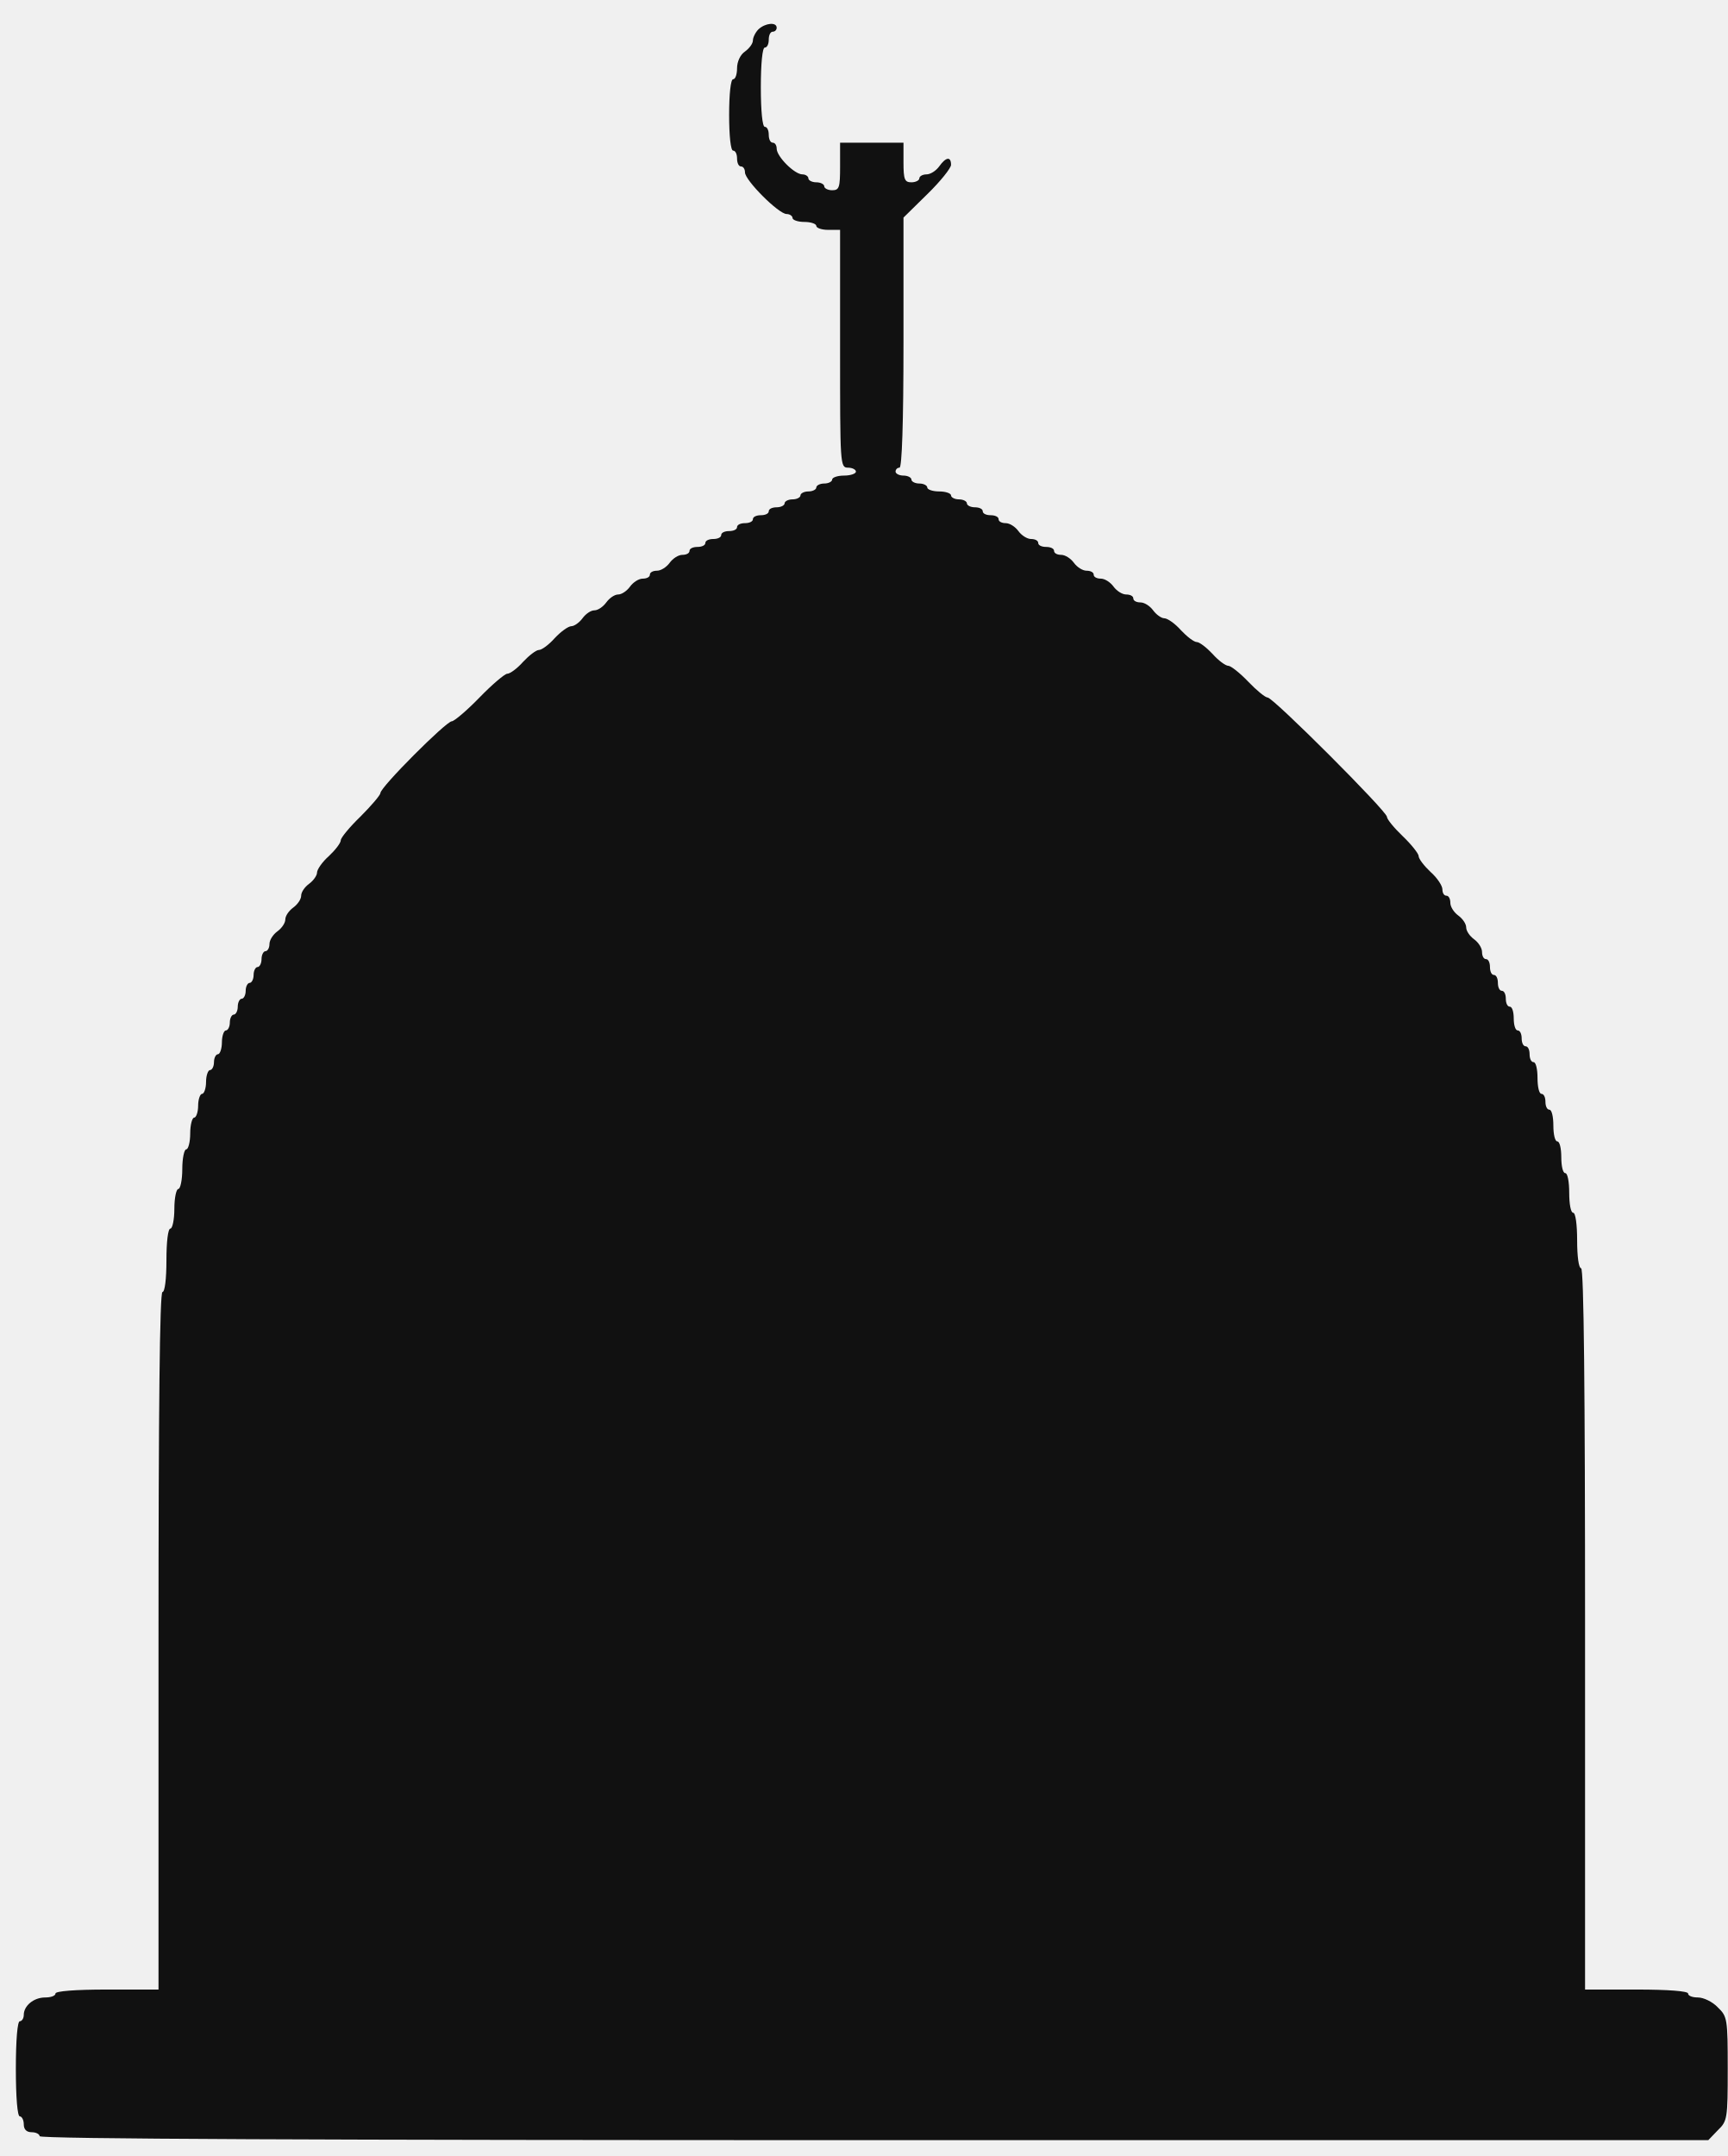
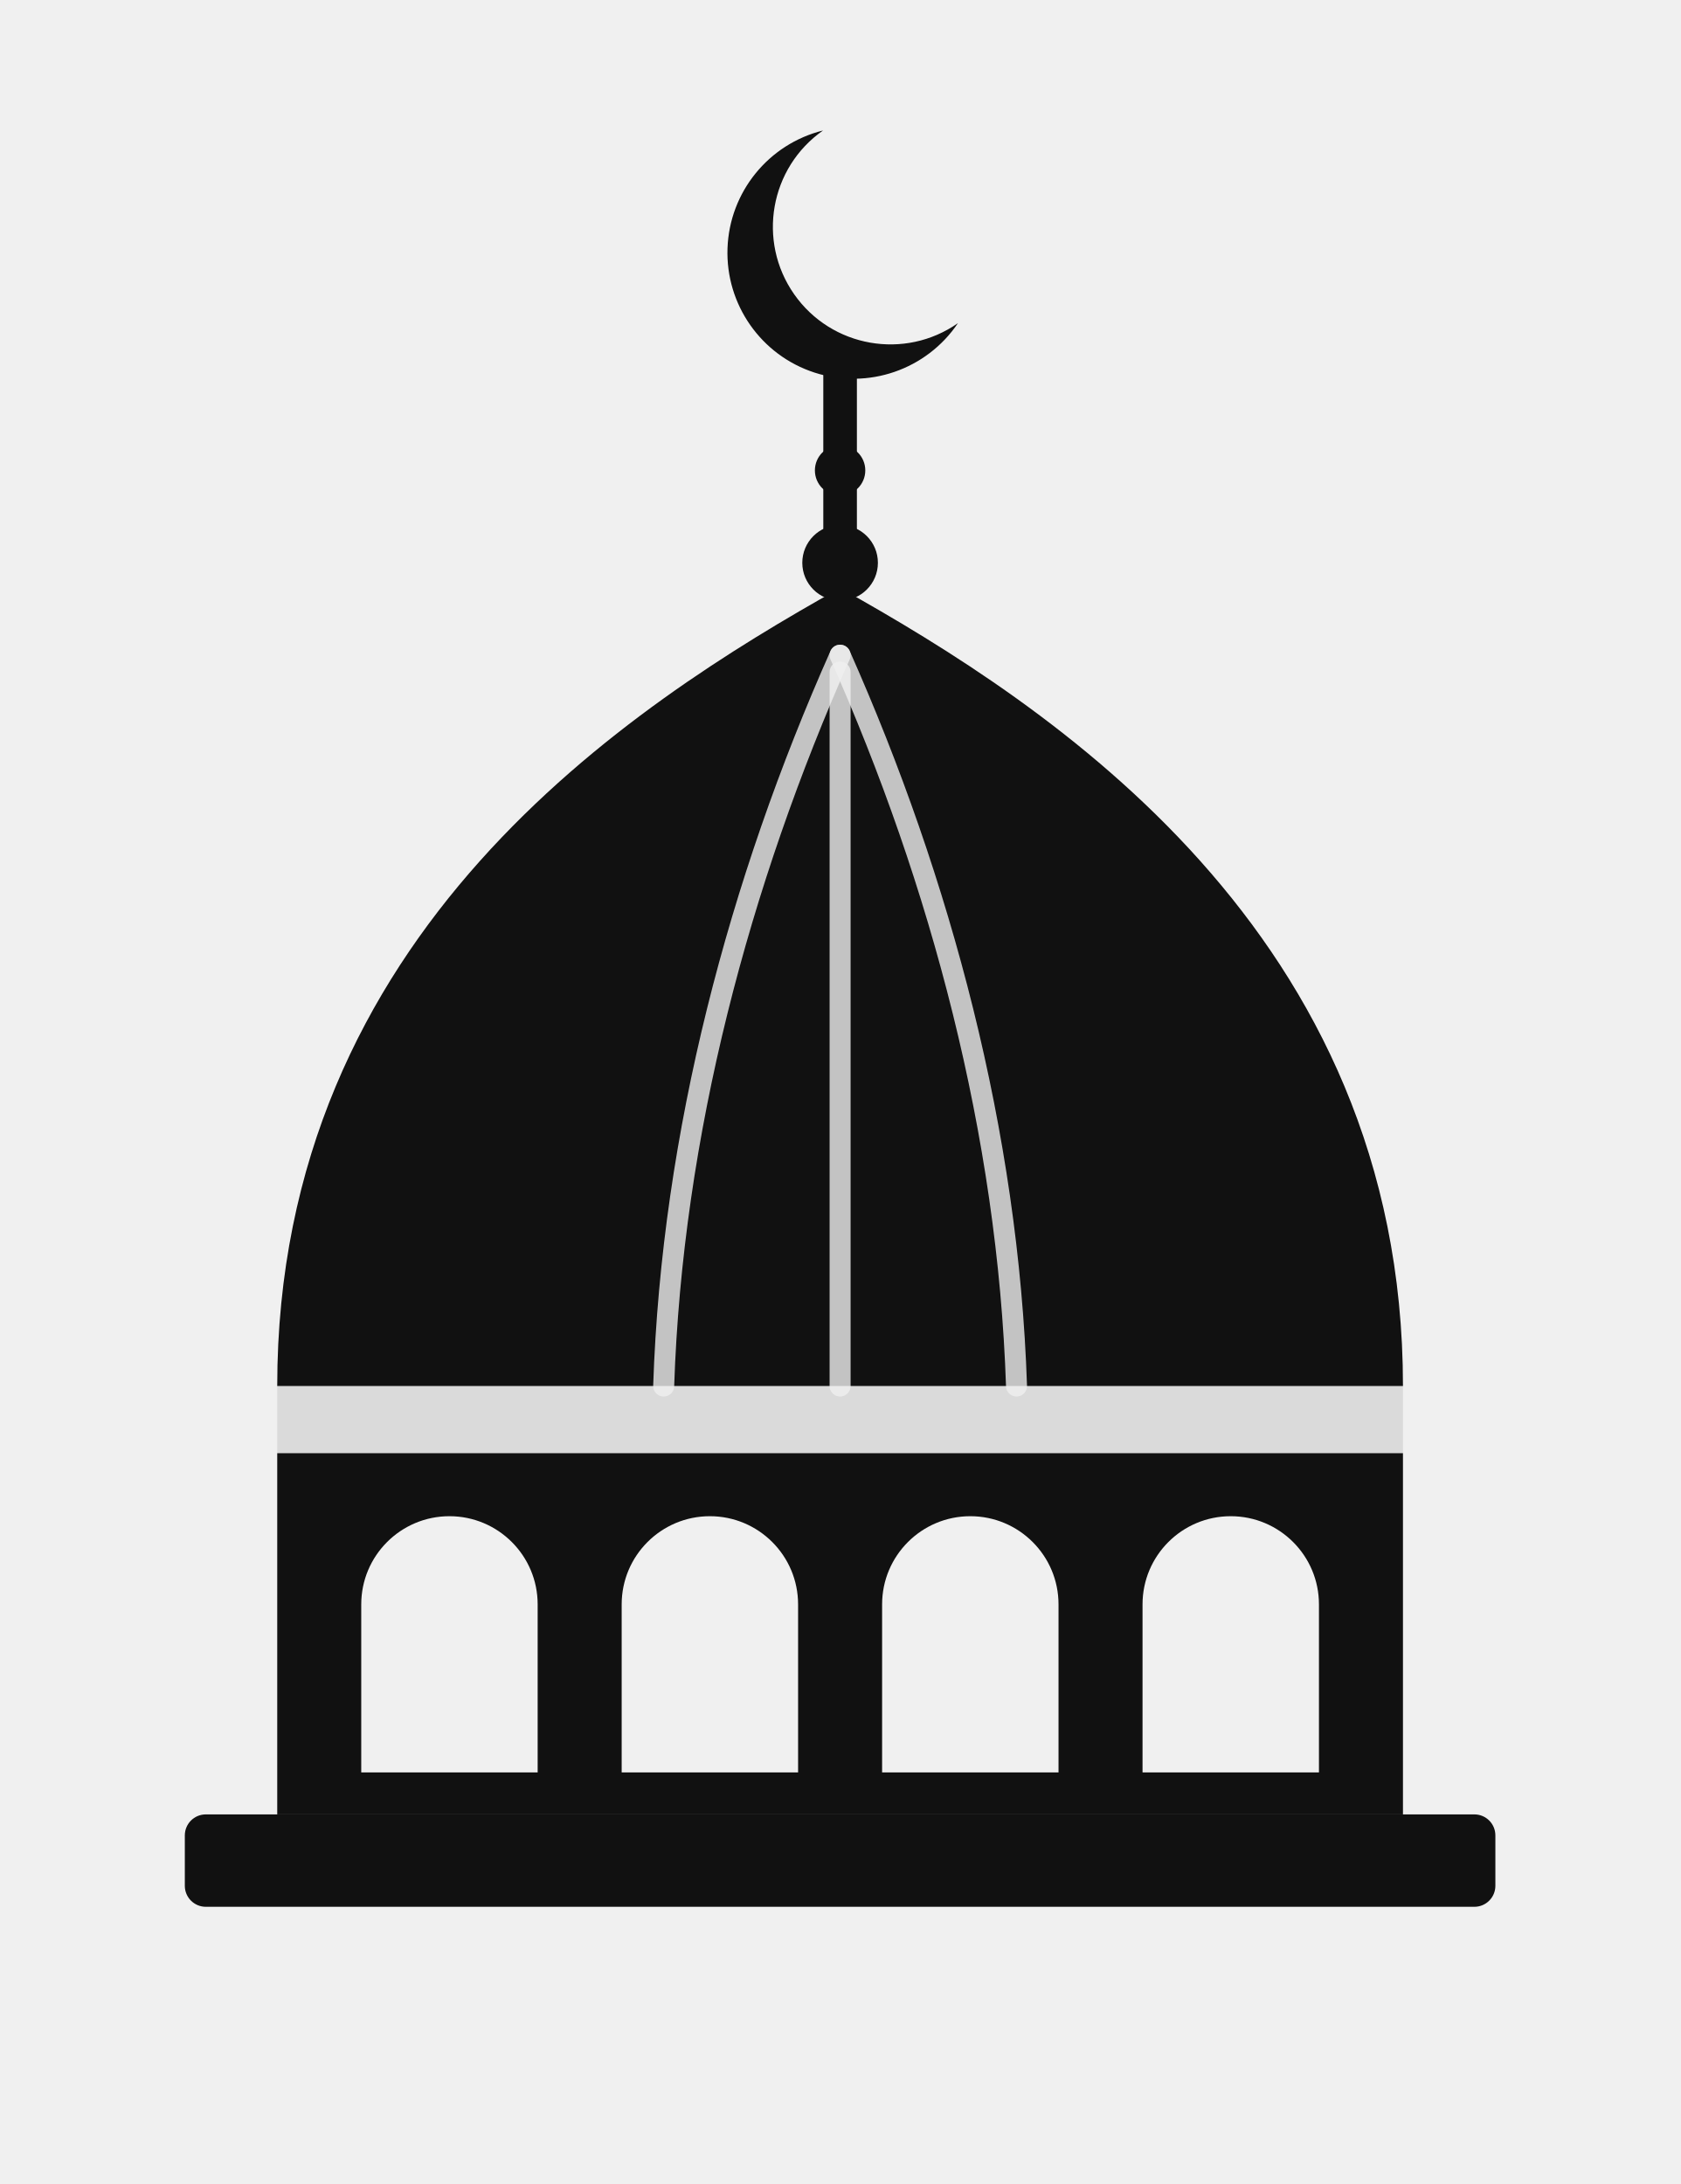
- <svg xmlns="http://www.w3.org/2000/svg" viewBox="0 0 436 544" width="436" height="544">
-   <path fill="#111111" fill-rule="evenodd" d="M10.0 539.0C10.0 538.5 9.1 538.0 8.0 538.0C6.7 538.0 6.0 537.3 6.0 536.0C6.0 534.9 5.5 534.0 5.0 534.0C4.4 534.0 4.0 529.3 4.0 522.0C4.0 514.7 4.4 510.0 5.0 510.0C5.5 510.0 6.0 509.3 6.0 508.4C6.0 506.1 8.5 504.0 11.4 504.0C12.8 504.0 14.0 503.6 14.0 503.0C14.0 502.4 19.0 502.0 27.0 502.0L40.0 502.0L40.0 414.0C40.0 356.0 40.3 326.0 41.0 326.0C41.6 326.0 42.0 322.7 42.0 318.0C42.0 313.3 42.4 310.0 43.0 310.0C43.5 310.0 44.0 307.8 44.0 305.0C44.0 302.2 44.5 300.0 45.0 300.0C45.5 300.0 46.0 297.8 46.0 295.0C46.0 292.2 46.5 290.0 47.0 290.0C47.5 290.0 48.0 288.2 48.0 286.0C48.0 283.8 48.5 282.0 49.0 282.0C49.5 282.0 50.0 280.6 50.0 279.0C50.0 277.4 50.5 276.0 51.0 276.0C51.5 276.0 52.0 274.6 52.0 273.0C52.0 271.4 52.5 270.0 53.0 270.0C53.5 270.0 54.0 269.1 54.0 268.0C54.0 266.9 54.5 266.0 55.0 266.0C55.5 266.0 56.0 264.6 56.0 263.0C56.0 261.4 56.5 260.0 57.0 260.0C57.5 260.0 58.0 259.1 58.0 258.0C58.0 256.9 58.5 256.0 59.0 256.0C59.5 256.0 60.0 255.1 60.0 254.0C60.0 252.9 60.5 252.0 61.0 252.0C61.5 252.0 62.0 251.1 62.0 250.0C62.0 248.9 62.5 248.0 63.0 248.0C63.5 248.0 64.0 247.1 64.0 246.0C64.0 244.9 64.5 244.0 65.0 244.0C65.5 244.0 66.0 243.1 66.0 242.0C66.0 240.9 66.5 240.0 67.0 240.0C67.5 240.0 68.0 239.2 68.0 238.2C68.0 237.2 68.9 235.8 70.0 235.0C71.1 234.2 72.0 232.9 72.0 232.0C72.0 231.1 72.9 229.8 74.0 229.0C75.1 228.2 76.0 226.9 76.0 226.0C76.0 225.1 76.9 223.8 78.0 223.0C79.1 222.2 80.0 220.9 80.0 220.2C80.0 219.4 81.3 217.5 83.0 216.0C84.6 214.5 86.0 212.7 86.0 212.0C86.0 211.4 88.2 208.7 91.0 206.0C93.7 203.3 96.0 200.6 96.0 200.1C96.0 198.6 112.6 182.0 114.0 182.0C114.6 182.0 117.8 179.3 121.0 176.0C124.2 172.7 127.4 170.0 128.0 170.0C128.7 170.0 130.5 168.7 132.0 167.0C133.5 165.4 135.3 164.0 136.0 164.0C136.7 164.0 138.5 162.7 140.0 161.0C141.5 159.4 143.4 158.0 144.2 158.0C144.9 158.0 146.2 157.1 147.0 156.0C147.8 154.9 149.1 154.0 150.0 154.0C150.9 154.0 152.2 153.1 153.0 152.0C153.8 150.9 155.1 150.0 156.0 150.0C156.9 150.0 158.2 149.1 159.0 148.0C159.8 146.9 161.2 146.0 162.2 146.0C163.2 146.0 164.0 145.6 164.0 145.0C164.0 144.4 164.8 144.0 165.8 144.0C166.8 144.0 168.2 143.1 169.0 142.0C169.8 140.9 171.2 140.0 172.2 140.0C173.2 140.0 174.0 139.6 174.0 139.0C174.0 138.4 174.9 138.0 176.0 138.0C177.1 138.0 178.0 137.6 178.0 137.0C178.0 136.4 178.9 136.0 180.0 136.0C181.1 136.0 182.0 135.6 182.0 135.0C182.0 134.4 182.9 134.0 184.0 134.0C185.1 134.0 186.0 133.6 186.0 133.0C186.0 132.4 186.9 132.0 188.0 132.0C189.1 132.0 190.0 131.6 190.0 131.0C190.0 130.4 190.9 130.0 192.0 130.0C193.1 130.0 194.0 129.6 194.0 129.0C194.0 128.4 194.9 128.0 196.0 128.0C197.1 128.0 198.0 127.5 198.0 127.0C198.0 126.5 198.9 126.0 200.0 126.0C201.1 126.0 202.0 125.5 202.0 125.0C202.0 124.5 202.9 124.0 204.0 124.0C205.1 124.0 206.0 123.5 206.0 123.0C206.0 122.5 206.9 122.0 208.0 122.0C209.1 122.0 210.0 121.5 210.0 121.0C210.0 120.5 211.3 120.0 213.0 120.0C214.7 120.0 216.0 119.5 216.0 119.0C216.0 118.5 215.1 118.0 214.0 118.0C212.0 118.0 212.0 117.3 212.0 88.0L212.0 58.0L209.0 58.0C207.3 58.0 206.0 57.5 206.0 57.0C206.0 56.5 204.7 56.0 203.0 56.0C201.3 56.0 200.0 55.5 200.0 55.0C200.0 54.5 199.3 54.0 198.5 54.0C196.5 54.0 188.0 45.5 188.0 43.5C188.0 42.7 187.6 42.0 187.0 42.0C186.4 42.0 186.0 41.1 186.0 40.0C186.0 38.9 185.6 38.0 185.0 38.0C184.4 38.0 184.0 34.3 184.0 29.0C184.0 23.7 184.4 20.0 185.0 20.0C185.6 20.0 186.0 18.7 186.0 17.2C186.0 15.6 186.8 13.8 188.0 13.0C189.1 12.2 190.0 11.0 190.0 10.2C190.0 9.5 190.6 8.2 191.4 7.4C193.1 5.8 196.0 5.5 196.0 7.0C196.0 7.5 195.6 8.0 195.0 8.0C194.4 8.0 194.0 8.9 194.0 10.0C194.0 11.1 193.6 12.0 193.0 12.0C192.4 12.0 192.0 16.0 192.0 22.0C192.0 28.0 192.4 32.0 193.0 32.0C193.6 32.0 194.0 32.9 194.0 34.0C194.0 35.1 194.4 36.0 195.0 36.0C195.6 36.0 196.0 36.7 196.0 37.5C196.0 39.5 200.5 44.0 202.5 44.0C203.3 44.0 204.0 44.5 204.0 45.0C204.0 45.5 204.9 46.0 206.0 46.0C207.1 46.0 208.0 46.5 208.0 47.0C208.0 47.5 208.9 48.0 210.0 48.0C211.8 48.0 212.0 47.3 212.0 42.0L212.0 36.0L220.0 36.0L228.0 36.0L228.0 41.0C228.0 45.3 228.3 46.0 230.0 46.0C231.1 46.0 232.0 45.5 232.0 45.0C232.0 44.5 232.8 44.0 233.8 44.0C234.8 44.0 236.2 43.1 237.0 42.0C238.7 39.6 240.0 39.4 240.0 41.6C240.0 42.4 237.3 45.8 234.0 49.0L228.0 54.9L228.0 86.4C228.0 106.8 227.6 118.0 227.0 118.0C226.4 118.0 226.0 118.5 226.0 119.0C226.0 119.5 226.9 120.0 228.0 120.0C229.1 120.0 230.0 120.5 230.0 121.0C230.0 121.5 230.9 122.0 232.0 122.0C233.1 122.0 234.0 122.5 234.0 123.0C234.0 123.5 235.3 124.0 237.0 124.0C238.7 124.0 240.0 124.5 240.0 125.0C240.0 125.5 240.9 126.0 242.0 126.0C243.1 126.0 244.0 126.5 244.0 127.0C244.0 127.5 244.9 128.0 246.0 128.0C247.1 128.0 248.0 128.4 248.0 129.0C248.0 129.6 248.9 130.0 250.0 130.0C251.1 130.0 252.0 130.4 252.0 131.0C252.0 131.6 252.8 132.0 253.8 132.0C254.8 132.0 256.2 132.9 257.0 134.0C257.8 135.1 259.2 136.0 260.2 136.0C261.2 136.0 262.0 136.4 262.0 137.0C262.0 137.6 262.9 138.0 264.0 138.0C265.1 138.0 266.0 138.4 266.0 139.0C266.0 139.6 266.8 140.0 267.8 140.0C268.8 140.0 270.2 140.9 271.0 142.0C271.8 143.1 273.2 144.0 274.2 144.0C275.2 144.0 276.0 144.4 276.0 145.0C276.0 145.6 276.8 146.0 277.8 146.0C278.8 146.0 280.2 146.9 281.0 148.0C281.8 149.1 283.2 150.0 284.2 150.0C285.2 150.0 286.0 150.4 286.0 151.0C286.0 151.6 286.8 152.0 287.8 152.0C288.8 152.0 290.2 152.9 291.0 154.0C291.8 155.1 293.1 156.0 293.8 156.0C294.6 156.0 296.5 157.3 298.0 159.0C299.5 160.6 301.3 162.0 302.0 162.0C302.7 162.0 304.5 163.4 306.0 165.0C307.5 166.7 309.3 168.0 310.0 168.0C310.6 168.0 312.9 169.8 315.0 172.0C317.1 174.2 319.3 176.0 319.9 176.0C321.3 176.0 350.0 204.7 350.0 206.1C350.0 206.7 351.8 208.9 354.0 211.0C356.2 213.1 358.0 215.4 358.0 216.0C358.0 216.7 359.4 218.5 361.0 220.0C362.7 221.5 364.0 223.5 364.0 224.4C364.0 225.3 364.4 226.0 365.0 226.0C365.6 226.0 366.0 226.8 366.0 227.8C366.0 228.8 366.9 230.2 368.0 231.0C369.1 231.8 370.0 233.1 370.0 234.0C370.0 234.9 370.9 236.2 372.0 237.0C373.1 237.8 374.0 239.2 374.0 240.2C374.0 241.2 374.4 242.0 375.0 242.0C375.6 242.0 376.0 242.9 376.0 244.0C376.0 245.1 376.4 246.0 377.0 246.0C377.6 246.0 378.0 246.9 378.0 248.0C378.0 249.1 378.4 250.0 379.0 250.0C379.6 250.0 380.0 250.9 380.0 252.0C380.0 253.1 380.4 254.0 381.0 254.0C381.6 254.0 382.0 255.3 382.0 257.0C382.0 258.6 382.4 260.0 383.0 260.0C383.6 260.0 384.0 260.9 384.0 262.0C384.0 263.1 384.4 264.0 385.0 264.0C385.6 264.0 386.0 264.9 386.0 266.0C386.0 267.1 386.4 268.0 387.0 268.0C387.6 268.0 388.0 269.8 388.0 272.0C388.0 274.2 388.4 276.0 389.0 276.0C389.6 276.0 390.0 276.9 390.0 278.0C390.0 279.1 390.4 280.0 391.0 280.0C391.6 280.0 392.0 281.8 392.0 284.0C392.0 286.2 392.4 288.0 393.0 288.0C393.6 288.0 394.0 289.8 394.0 292.0C394.0 294.2 394.4 296.0 395.0 296.0C395.6 296.0 396.0 298.2 396.0 301.0C396.0 303.8 396.4 306.0 397.0 306.0C397.6 306.0 398.0 309.0 398.0 313.0C398.0 317.0 398.4 320.0 399.0 320.0C399.7 320.0 400.0 351.0 400.0 411.0L400.0 502.0L413.0 502.0C421.0 502.0 426.0 502.4 426.0 503.0C426.0 503.6 427.1 504.0 428.5 504.0C429.9 504.0 432.2 505.1 433.5 506.5C435.9 508.8 436.0 509.4 436.0 522.0C436.0 534.6 435.9 535.2 433.5 537.5L431.1 540.0L220.5 540.0C80.8 540.0 10.0 539.7 10.0 539.0Z" />
+ <svg xmlns="http://www.w3.org/2000/svg" width="400" height="520" viewBox="0 0 400 520">
+   <defs>
+     <mask id="k">
+       <rect width="400" height="520" fill="#fff" />
+       <g fill="none" stroke="#000" stroke-opacity=".8" stroke-width="5" stroke-linecap="round">
+         <path d="M200 156 C176 210 160 270 158 330" />
+         <path d="M200 156 C224 210 240 270 242 330" />
+         <path d="M200 160 L200 330" />
+       </g>
+       <rect x="58" y="330" width="284" height="16" rx="4" fill="#000" opacity=".9" />
+       <g fill="#000">
+         <path d="M86 422 V382 a21 21 0 0 1 42 0 V422Z" />
+         <path d="M148 422 V382 a21 21 0 0 1 42 0 V422Z" />
+         <path d="M210 422 V382 a21 21 0 0 1 42 0 V422Z" />
+         <path d="M272 422 V382 a21 21 0 0 1 42 0 V422Z" />
+       </g>
+     </mask>
+   </defs>
+   <g mask="url(#k)">
+     <rect x="196" y="84" width="8" height="52" rx="3" fill="#111111" />
+     <circle cx="200" cy="134" r="9" fill="#111111" />
+     <circle cx="200" cy="112" r="6" fill="#111111" />
+     <path d="M200 22 a30 30 0 1 0 0 56 a24 24 0 1 1 0 -56z" fill="#111111" transform="translate(12,4) rotate(-35 200 50)" />
+     <path d="M200 140 C150 168 66 222 66 330 L66 432 L334 432 L334 330 C334 222 250 168 200 140Z" fill="#111111" />
+     <rect x="44" y="432" width="312" height="22" rx="5" fill="#111111" />
+   </g>
</svg>
